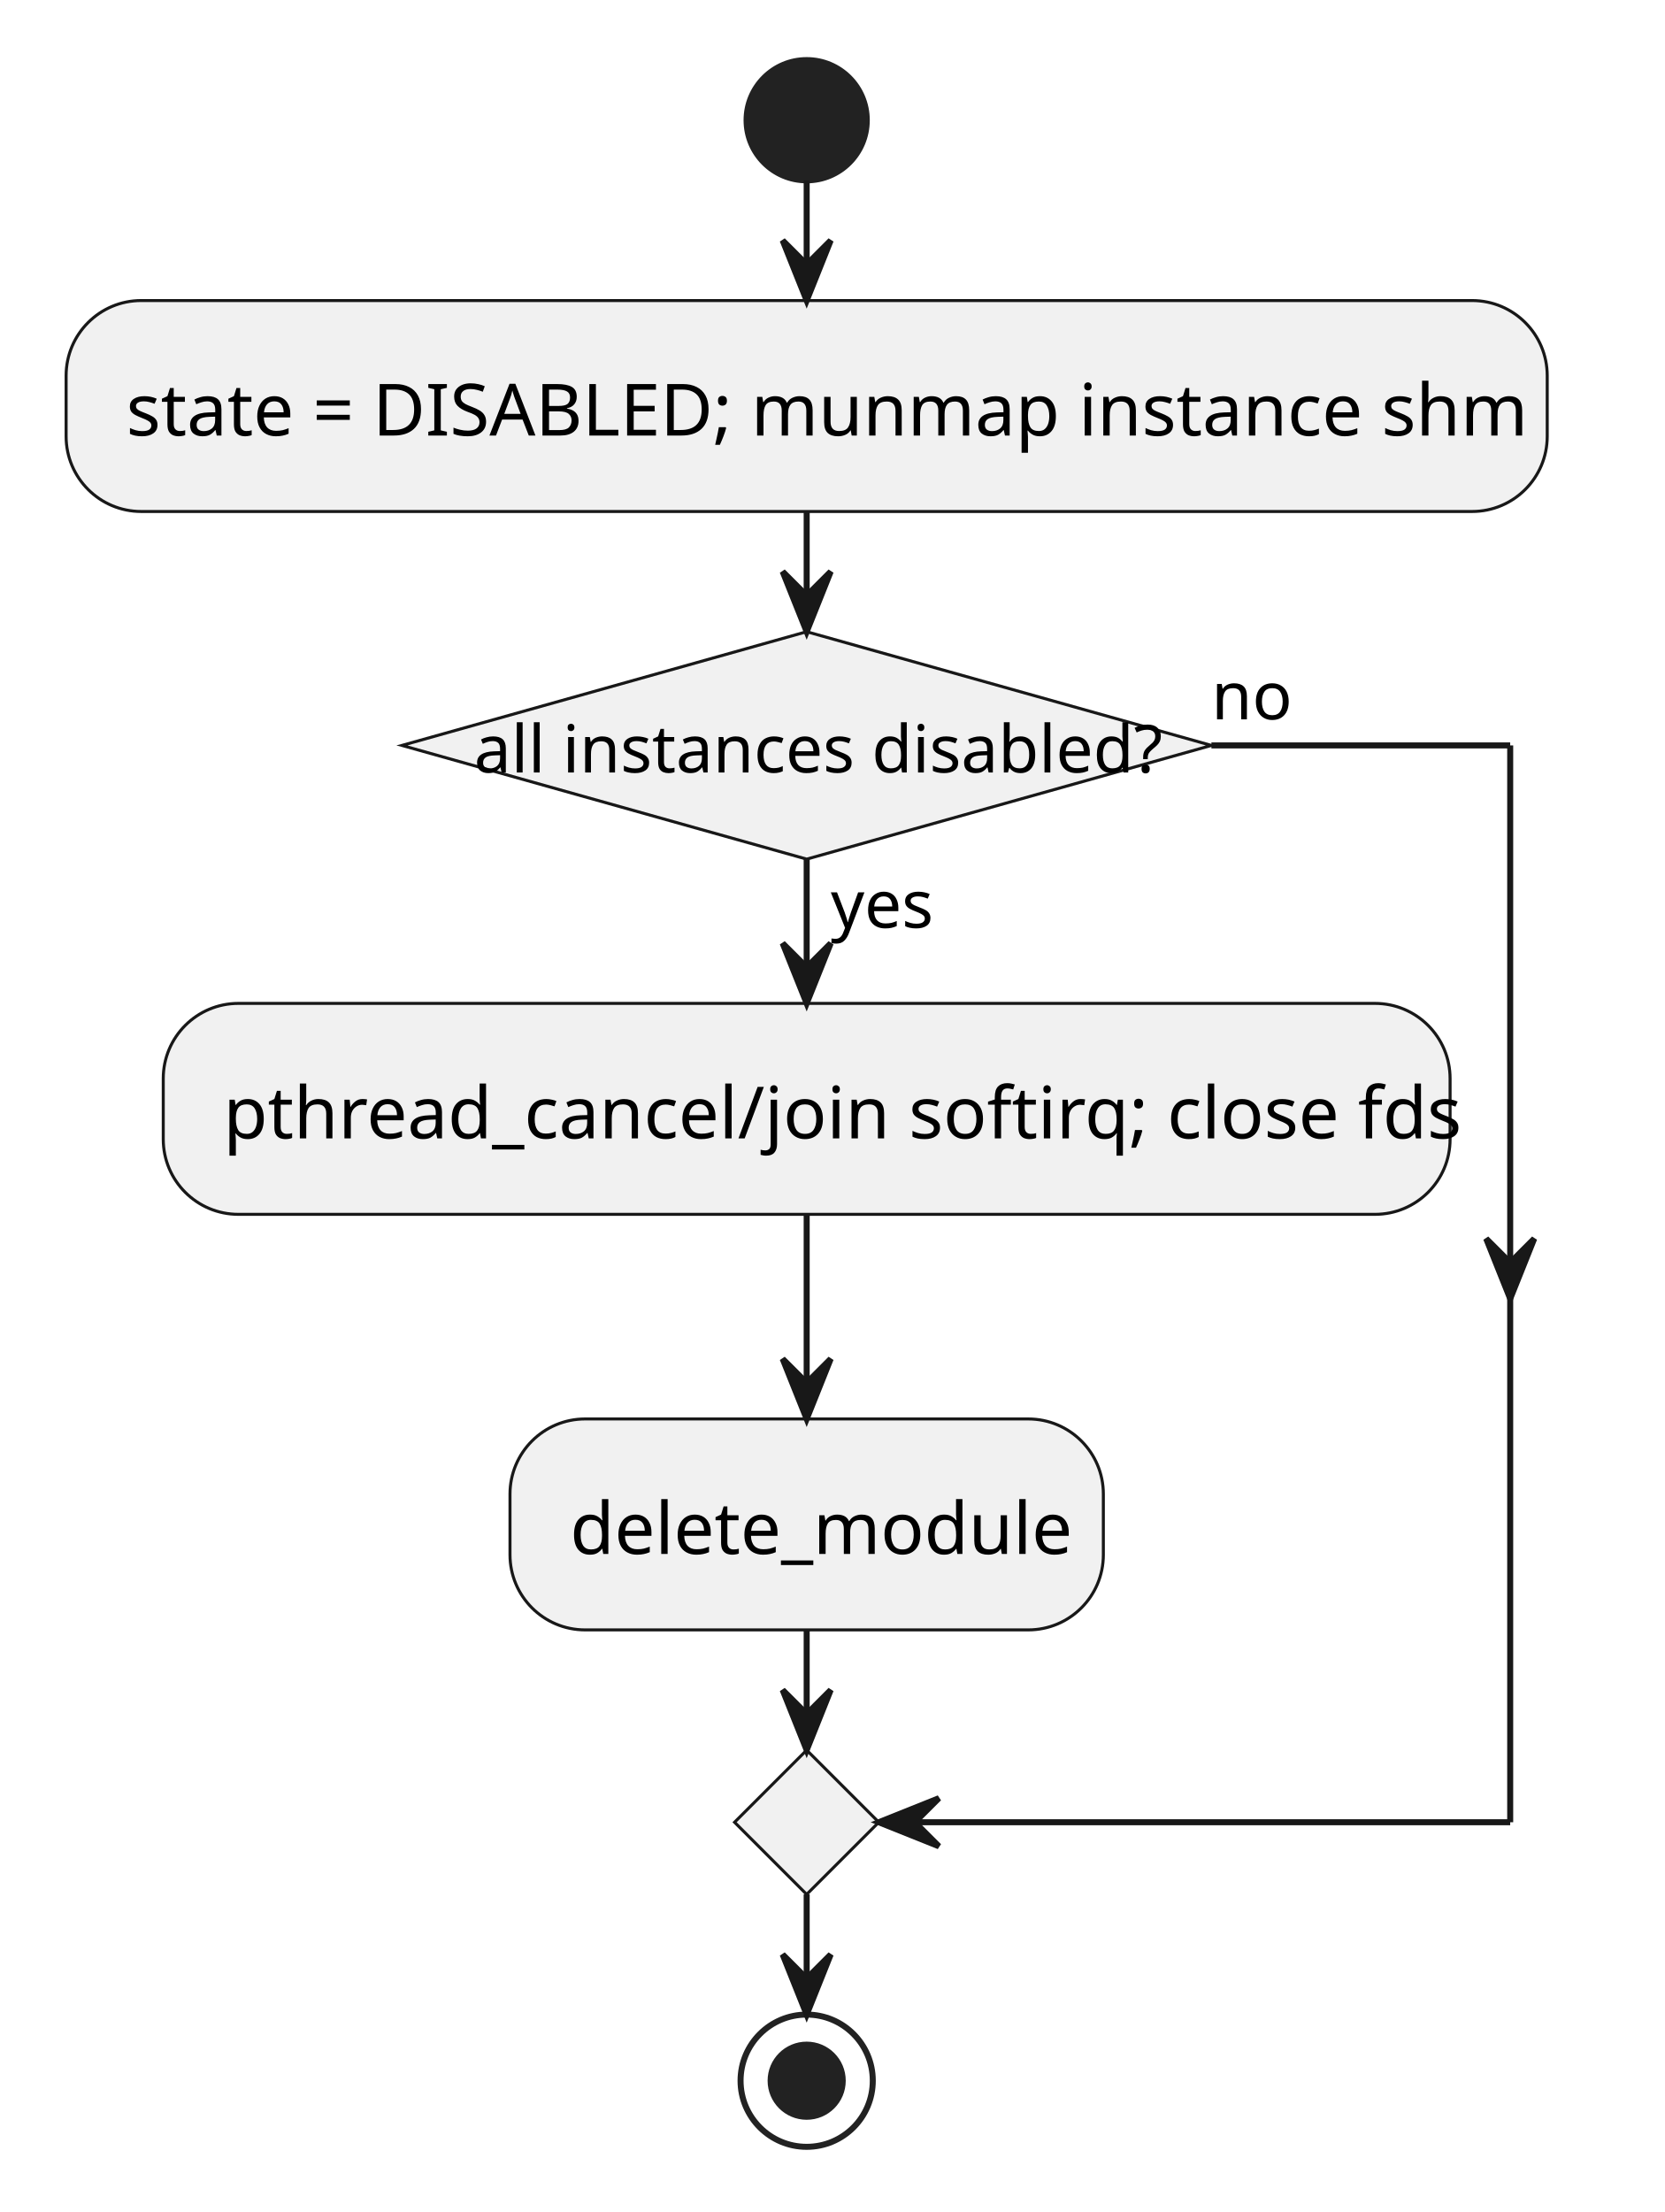
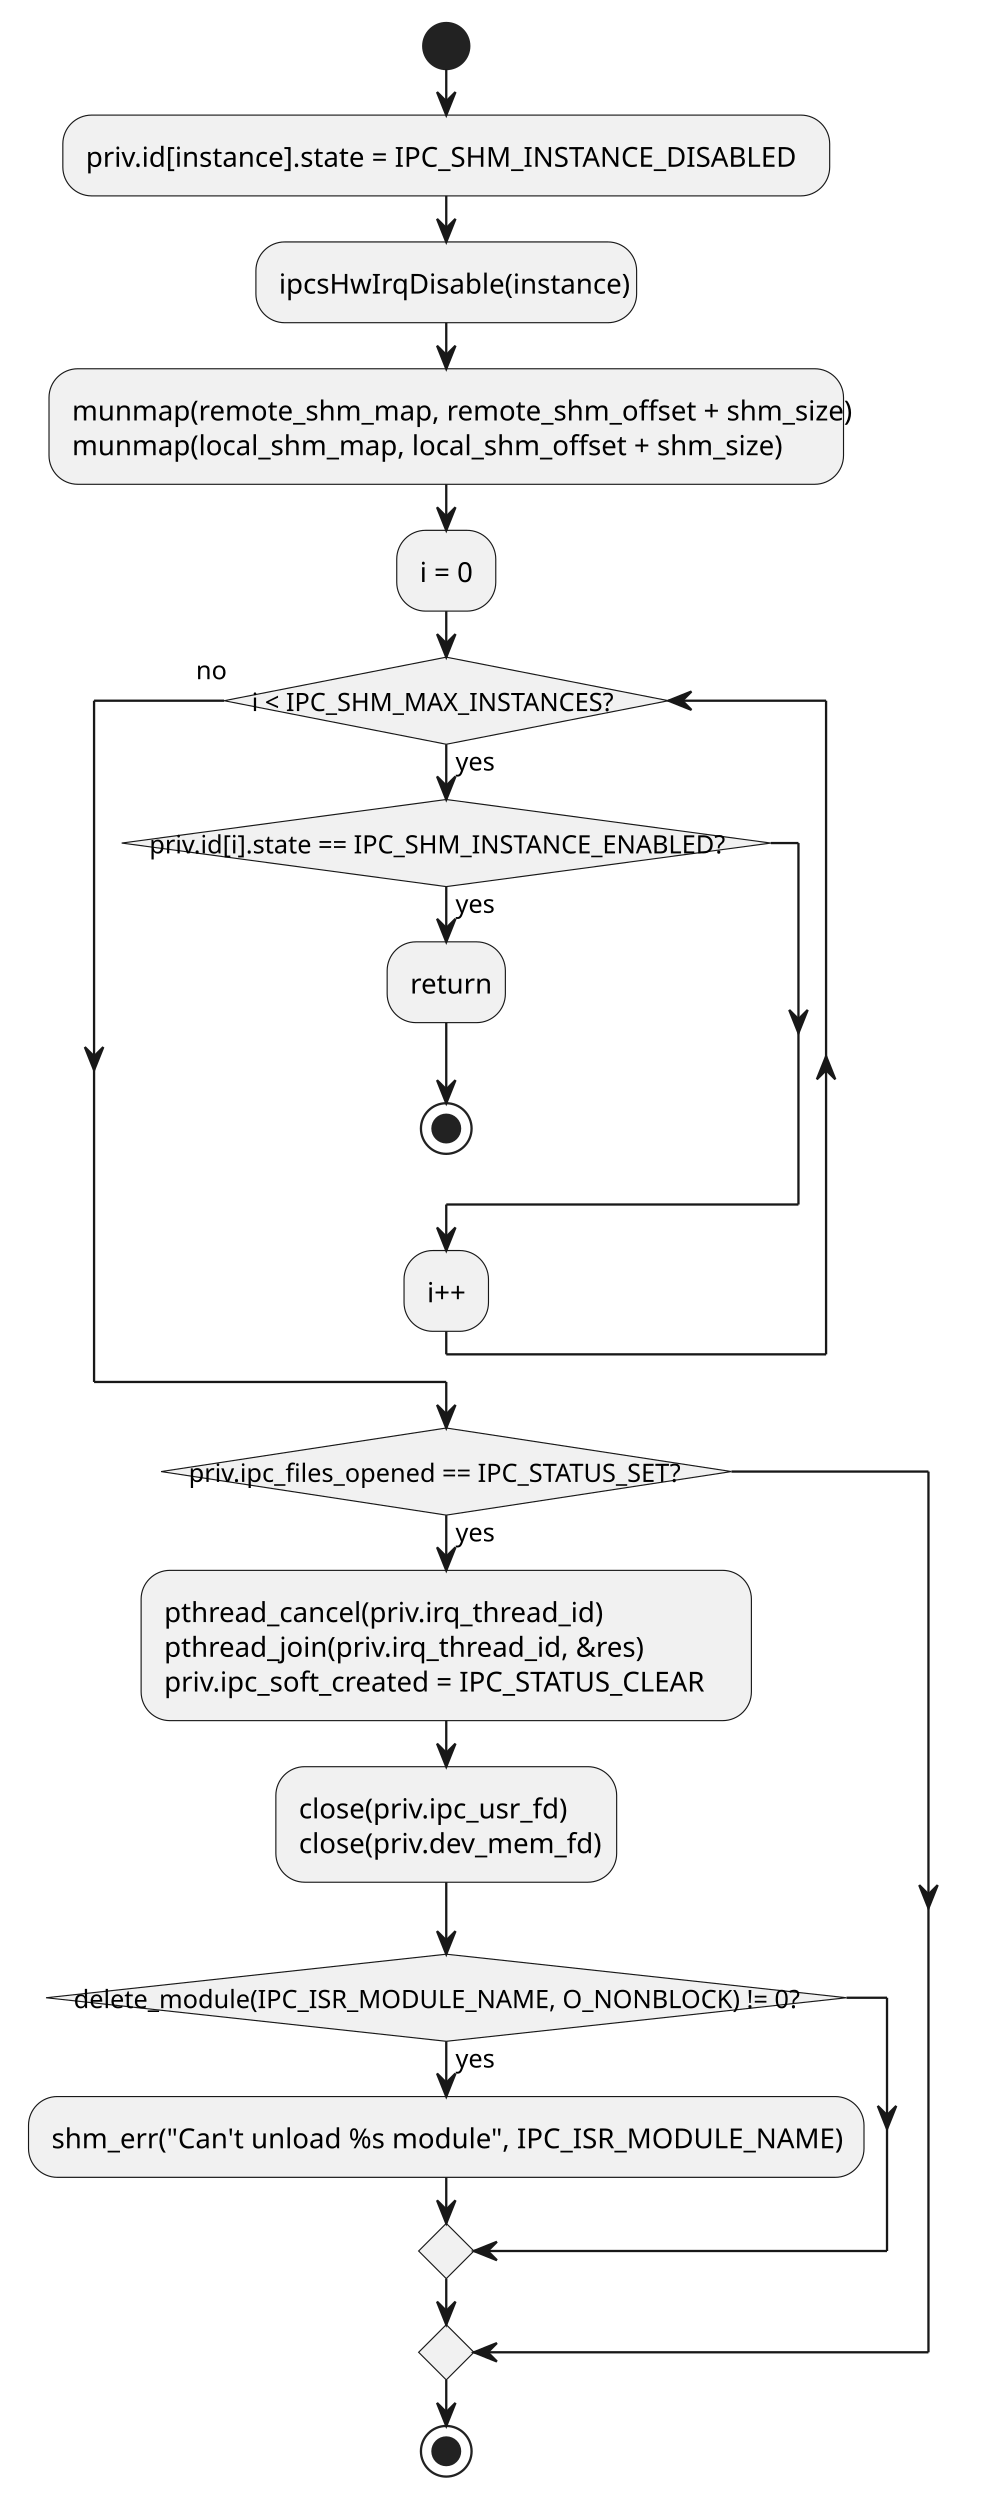
- <svg xmlns="http://www.w3.org/2000/svg" contentStyleType="text/css" data-diagram-type="ACTIVITY" height="368px" preserveAspectRatio="none" style="width:277px;height:368px;background:#FFFFFF;" version="1.1" viewBox="0 0 277 368" width="277px" zoomAndPan="magnify">
+ <svg xmlns="http://www.w3.org/2000/svg" contentStyleType="text/css" data-diagram-type="ACTIVITY" height="1086px" preserveAspectRatio="none" style="width:429px;height:1086px;background:#FFFFFF;" version="1.1" viewBox="0 0 429 1086" width="429px" zoomAndPan="magnify">
  <defs />
  <g>
-     <ellipse cx="134.218" cy="20" fill="#222222" rx="10" ry="10" style="stroke:#222222;stroke-width:1;" />
-     <rect fill="#F1F1F1" height="35.094" rx="12.5" ry="12.5" style="stroke:#181818;stroke-width:0.5;" width="246.435" x="11" y="50" />
-     <text fill="#000000" font-family="sans-serif" font-size="12" lengthAdjust="spacing" textLength="226.435" x="21" y="72.457">state = DISABLED; munmap instance shm</text>
-     <rect fill="#F1F1F1" height="35.094" rx="12.5" ry="12.5" style="stroke:#181818;stroke-width:0.5;" width="214.109" x="27.163" y="166.93" />
-     <text fill="#000000" font-family="sans-serif" font-size="12" lengthAdjust="spacing" textLength="194.109" x="37.163" y="189.387">pthread_cancel/join softirq; close fds</text>
-     <rect fill="#F1F1F1" height="35.094" rx="12.5" ry="12.5" style="stroke:#181818;stroke-width:0.5;" width="98.727" x="84.855" y="236.065" />
-     <text fill="#000000" font-family="sans-serif" font-size="12" lengthAdjust="spacing" textLength="78.727" x="94.855" y="258.522">delete_module</text>
-     <polygon fill="#F1F1F1" points="134.218,105.094,201.559,124.012,134.218,142.93,66.877,124.012" style="stroke:#181818;stroke-width:0.5;" />
-     <text fill="#000000" font-family="sans-serif" font-size="11" lengthAdjust="spacing" textLength="17.118" x="138.218" y="154.349">yes</text>
-     <text fill="#000000" font-family="sans-serif" font-size="11" lengthAdjust="spacing" textLength="110.682" x="78.877" y="128.513">all instances disabled?</text>
-     <text fill="#000000" font-family="sans-serif" font-size="11" lengthAdjust="spacing" textLength="12.235" x="201.559" y="119.677">no</text>
-     <polygon fill="#F1F1F1" points="134.218,291.158,146.218,303.158,134.218,315.158,122.218,303.158,134.218,291.158" style="stroke:#181818;stroke-width:0.5;" />
-     <ellipse cx="134.218" cy="346.158" fill="none" rx="11" ry="11" style="stroke:#222222;stroke-width:1;" />
-     <ellipse cx="134.218" cy="346.158" fill="#222222" rx="6" ry="6" style="stroke:#222222;stroke-width:1;" />
-     <line style="stroke:#181818;stroke-width:1;" x1="134.218" x2="134.218" y1="30" y2="50" />
-     <polygon fill="#181818" points="130.218,40,134.218,50,138.218,40,134.218,44" style="stroke:#181818;stroke-width:1;" />
-     <line style="stroke:#181818;stroke-width:1;" x1="134.218" x2="134.218" y1="202.023" y2="236.065" />
-     <polygon fill="#181818" points="130.218,226.065,134.218,236.065,138.218,226.065,134.218,230.065" style="stroke:#181818;stroke-width:1;" />
-     <line style="stroke:#181818;stroke-width:1;" x1="134.218" x2="134.218" y1="142.93" y2="166.93" />
-     <polygon fill="#181818" points="130.218,156.93,134.218,166.93,138.218,156.93,134.218,160.93" style="stroke:#181818;stroke-width:1;" />
-     <line style="stroke:#181818;stroke-width:1;" x1="201.559" x2="251.273" y1="124.012" y2="124.012" />
-     <polygon fill="#181818" points="247.273,206.065,251.273,216.065,255.273,206.065,251.273,210.065" style="stroke:#181818;stroke-width:1;" />
-     <line style="stroke:#181818;stroke-width:1;" x1="251.273" x2="251.273" y1="124.012" y2="303.158" />
-     <line style="stroke:#181818;stroke-width:1;" x1="251.273" x2="146.218" y1="303.158" y2="303.158" />
-     <polygon fill="#181818" points="156.218,299.158,146.218,303.158,156.218,307.158,152.218,303.158" style="stroke:#181818;stroke-width:1;" />
-     <line style="stroke:#181818;stroke-width:1;" x1="134.218" x2="134.218" y1="271.158" y2="291.158" />
-     <polygon fill="#181818" points="130.218,281.158,134.218,291.158,138.218,281.158,134.218,285.158" style="stroke:#181818;stroke-width:1;" />
-     <line style="stroke:#181818;stroke-width:1;" x1="134.218" x2="134.218" y1="85.094" y2="105.094" />
-     <polygon fill="#181818" points="130.218,95.094,134.218,105.094,138.218,95.094,134.218,99.094" style="stroke:#181818;stroke-width:1;" />
-     <line style="stroke:#181818;stroke-width:1;" x1="134.218" x2="134.218" y1="315.158" y2="335.158" />
-     <polygon fill="#181818" points="130.218,325.158,134.218,335.158,138.218,325.158,134.218,329.158" style="stroke:#181818;stroke-width:1;" />
+     <ellipse cx="193.855" cy="20" fill="#222222" rx="10" ry="10" style="stroke:#222222;stroke-width:1;" />
+     <rect fill="#F1F1F1" height="35.094" rx="12.5" ry="12.5" style="stroke:#181818;stroke-width:0.5;" width="333.119" x="27.296" y="50" />
+     <text fill="#000000" font-family="sans-serif" font-size="12" lengthAdjust="spacing" textLength="313.119" x="37.296" y="72.457">priv.id[instance].state = IPC_SHM_INSTANCE_DISABLED</text>
+     <rect fill="#F1F1F1" height="35.094" rx="12.5" ry="12.5" style="stroke:#181818;stroke-width:0.5;" width="165.383" x="111.164" y="105.094" />
+     <text fill="#000000" font-family="sans-serif" font-size="12" lengthAdjust="spacing" textLength="145.383" x="121.164" y="127.551">ipcsHwIrqDisable(instance)</text>
+     <rect fill="#F1F1F1" height="50.188" rx="12.5" ry="12.5" style="stroke:#181818;stroke-width:0.5;" width="345.131" x="21.29" y="160.188" />
+     <text fill="#000000" font-family="sans-serif" font-size="12" lengthAdjust="spacing" textLength="325.131" x="31.29" y="182.644">munmap(remote_shm_map, remote_shm_offset + shm_size)</text>
+     <text fill="#000000" font-family="sans-serif" font-size="12" lengthAdjust="spacing" textLength="299.795" x="31.29" y="197.738">munmap(local_shm_map, local_shm_offset + shm_size)</text>
+     <rect fill="#F1F1F1" height="35.094" rx="12.5" ry="12.5" style="stroke:#181818;stroke-width:0.5;" width="43.016" x="172.347" y="230.375" />
+     <text fill="#000000" font-family="sans-serif" font-size="12" lengthAdjust="spacing" textLength="23.016" x="182.347" y="252.832">i = 0</text>
+     <rect fill="#F1F1F1" height="35.094" rx="12.5" ry="12.5" style="stroke:#181818;stroke-width:0.5;" width="51.348" x="168.181" y="409.141" />
+     <text fill="#000000" font-family="sans-serif" font-size="12" lengthAdjust="spacing" textLength="31.348" x="178.181" y="431.598">return</text>
+     <ellipse cx="193.855" cy="490.234" fill="none" rx="11" ry="11" style="stroke:#222222;stroke-width:1;" />
+     <ellipse cx="193.855" cy="490.234" fill="#222222" rx="6" ry="6" style="stroke:#222222;stroke-width:1;" />
+     <polygon fill="#F1F1F1" points="193.855,347.305,334.847,366.223,193.855,385.141,52.863,366.223" style="stroke:#181818;stroke-width:0.5;" />
+     <text fill="#000000" font-family="sans-serif" font-size="11" lengthAdjust="spacing" textLength="17.118" x="197.855" y="396.56">yes</text>
+     <text fill="#000000" font-family="sans-serif" font-size="11" lengthAdjust="spacing" textLength="257.984" x="64.863" y="370.724">priv.id[i].state == IPC_SHM_INSTANCE_ENABLED?</text>
+     <rect fill="#F1F1F1" height="35.094" rx="12.5" ry="12.5" style="stroke:#181818;stroke-width:0.5;" width="36.682" x="175.514" y="543.234" />
+     <text fill="#000000" font-family="sans-serif" font-size="12" lengthAdjust="spacing" textLength="16.682" x="185.514" y="565.691">i++</text>
+     <polygon fill="#F1F1F1" points="193.855,285.469,290.367,304.387,193.855,323.305,97.344,304.387" style="stroke:#181818;stroke-width:0.5;" />
+     <text fill="#000000" font-family="sans-serif" font-size="11" lengthAdjust="spacing" textLength="17.118" x="197.855" y="334.724">yes</text>
+     <text fill="#000000" font-family="sans-serif" font-size="11" lengthAdjust="spacing" textLength="169.023" x="109.344" y="308.888">i &lt; IPC_SHM_MAX_INSTANCES?</text>
+     <text fill="#000000" font-family="sans-serif" font-size="11" lengthAdjust="spacing" textLength="12.235" x="85.108" y="295.052">no</text>
+     <rect fill="#F1F1F1" height="65.281" rx="12.5" ry="12.5" style="stroke:#181818;stroke-width:0.5;" width="265.103" x="61.303" y="682.164" />
+     <text fill="#000000" font-family="sans-serif" font-size="12" lengthAdjust="spacing" textLength="182.772" x="71.303" y="704.621">pthread_cancel(priv.irq_thread_id)</text>
+     <text fill="#000000" font-family="sans-serif" font-size="12" lengthAdjust="spacing" textLength="198.106" x="71.303" y="719.715">pthread_join(priv.irq_thread_id, &amp;res)</text>
+     <text fill="#000000" font-family="sans-serif" font-size="12" lengthAdjust="spacing" textLength="245.103" x="71.303" y="734.809">priv.ipc_soft_created = IPC_STATUS_CLEAR</text>
+     <rect fill="#F1F1F1" height="50.188" rx="12.5" ry="12.5" style="stroke:#181818;stroke-width:0.5;" width="148.045" x="119.833" y="767.445" />
+     <text fill="#000000" font-family="sans-serif" font-size="12" lengthAdjust="spacing" textLength="114.041" x="129.833" y="789.902">close(priv.ipc_usr_fd)</text>
+     <text fill="#000000" font-family="sans-serif" font-size="12" lengthAdjust="spacing" textLength="128.045" x="129.833" y="804.996">close(priv.dev_mem_fd)</text>
+     <rect fill="#F1F1F1" height="35.094" rx="12.5" ry="12.5" style="stroke:#181818;stroke-width:0.5;" width="362.932" x="12.389" y="910.74" />
+     <text fill="#000000" font-family="sans-serif" font-size="12" lengthAdjust="spacing" textLength="342.932" x="22.389" y="933.197">shm_err("Can't unload %s module", IPC_ISR_MODULE_NAME)</text>
+     <polygon fill="#F1F1F1" points="193.855,848.904,367.71,867.822,193.855,886.74,20,867.822" style="stroke:#181818;stroke-width:0.5;" />
+     <text fill="#000000" font-family="sans-serif" font-size="11" lengthAdjust="spacing" textLength="17.118" x="197.855" y="898.159">yes</text>
+     <text fill="#000000" font-family="sans-serif" font-size="11" lengthAdjust="spacing" textLength="323.71" x="32" y="872.323">delete_module(IPC_ISR_MODULE_NAME, O_NONBLOCK) != 0?</text>
+     <polygon fill="#F1F1F1" points="193.855,965.834,205.855,977.834,193.855,989.834,181.855,977.834,193.855,965.834" style="stroke:#181818;stroke-width:0.5;" />
+     <polygon fill="#F1F1F1" points="193.855,620.328,317.746,639.246,193.855,658.164,69.965,639.246" style="stroke:#181818;stroke-width:0.5;" />
+     <text fill="#000000" font-family="sans-serif" font-size="11" lengthAdjust="spacing" textLength="17.118" x="197.855" y="669.583">yes</text>
+     <text fill="#000000" font-family="sans-serif" font-size="11" lengthAdjust="spacing" textLength="223.781" x="81.965" y="643.747">priv.ipc_files_opened == IPC_STATUS_SET?</text>
+     <polygon fill="#F1F1F1" points="193.855,1009.834,205.855,1021.834,193.855,1033.834,181.855,1021.834,193.855,1009.834" style="stroke:#181818;stroke-width:0.5;" />
+     <ellipse cx="193.855" cy="1064.834" fill="none" rx="11" ry="11" style="stroke:#222222;stroke-width:1;" />
+     <ellipse cx="193.855" cy="1064.834" fill="#222222" rx="6" ry="6" style="stroke:#222222;stroke-width:1;" />
+     <line style="stroke:#181818;stroke-width:1;" x1="193.855" x2="193.855" y1="30" y2="50" />
+     <polygon fill="#181818" points="189.855,40,193.855,50,197.855,40,193.855,44" style="stroke:#181818;stroke-width:1;" />
+     <line style="stroke:#181818;stroke-width:1;" x1="193.855" x2="193.855" y1="85.094" y2="105.094" />
+     <polygon fill="#181818" points="189.855,95.094,193.855,105.094,197.855,95.094,193.855,99.094" style="stroke:#181818;stroke-width:1;" />
+     <line style="stroke:#181818;stroke-width:1;" x1="193.855" x2="193.855" y1="140.188" y2="160.188" />
+     <polygon fill="#181818" points="189.855,150.188,193.855,160.188,197.855,150.188,193.855,154.188" style="stroke:#181818;stroke-width:1;" />
+     <line style="stroke:#181818;stroke-width:1;" x1="193.855" x2="193.855" y1="210.375" y2="230.375" />
+     <polygon fill="#181818" points="189.855,220.375,193.855,230.375,197.855,220.375,193.855,224.375" style="stroke:#181818;stroke-width:1;" />
+     <line style="stroke:#181818;stroke-width:1;" x1="193.855" x2="193.855" y1="444.234" y2="479.234" />
+     <polygon fill="#181818" points="189.855,469.234,193.855,479.234,197.855,469.234,193.855,473.234" style="stroke:#181818;stroke-width:1;" />
+     <line style="stroke:#181818;stroke-width:1;" x1="193.855" x2="193.855" y1="385.141" y2="409.141" />
+     <polygon fill="#181818" points="189.855,399.141,193.855,409.141,197.855,399.141,193.855,403.141" style="stroke:#181818;stroke-width:1;" />
+     <line style="stroke:#181818;stroke-width:1;" x1="334.847" x2="346.847" y1="366.223" y2="366.223" />
+     <polygon fill="#181818" points="342.847,438.728,346.847,448.728,350.847,438.728,346.847,442.728" style="stroke:#181818;stroke-width:1;" />
+     <line style="stroke:#181818;stroke-width:1;" x1="346.847" x2="346.847" y1="366.223" y2="523.234" />
+     <line style="stroke:#181818;stroke-width:1;" x1="346.847" x2="193.855" y1="523.234" y2="523.234" />
+     <line style="stroke:#181818;stroke-width:1;" x1="193.855" x2="193.855" y1="523.234" y2="543.234" />
+     <polygon fill="#181818" points="189.855,533.234,193.855,543.234,197.855,533.234,193.855,537.234" style="stroke:#181818;stroke-width:1;" />
+     <line style="stroke:#181818;stroke-width:1;" x1="193.855" x2="193.855" y1="323.305" y2="347.305" />
+     <polygon fill="#181818" points="189.855,337.305,193.855,347.305,197.855,337.305,193.855,341.305" style="stroke:#181818;stroke-width:1;" />
+     <line style="stroke:#181818;stroke-width:1;" x1="193.855" x2="193.855" y1="578.328" y2="588.328" />
+     <line style="stroke:#181818;stroke-width:1;" x1="193.855" x2="358.847" y1="588.328" y2="588.328" />
+     <polygon fill="#181818" points="354.847,468.857,358.847,458.857,362.847,468.857,358.847,464.857" style="stroke:#181818;stroke-width:1;" />
+     <line style="stroke:#181818;stroke-width:1;" x1="358.847" x2="358.847" y1="304.387" y2="588.328" />
+     <line style="stroke:#181818;stroke-width:1;" x1="358.847" x2="290.367" y1="304.387" y2="304.387" />
+     <polygon fill="#181818" points="300.367,300.387,290.367,304.387,300.367,308.387,296.367,304.387" style="stroke:#181818;stroke-width:1;" />
+     <line style="stroke:#181818;stroke-width:1;" x1="97.344" x2="40.863" y1="304.387" y2="304.387" />
+     <polygon fill="#181818" points="36.863,454.857,40.863,464.857,44.863,454.857,40.863,458.857" style="stroke:#181818;stroke-width:1;" />
+     <line style="stroke:#181818;stroke-width:1;" x1="40.863" x2="40.863" y1="304.387" y2="600.328" />
+     <line style="stroke:#181818;stroke-width:1;" x1="40.863" x2="193.855" y1="600.328" y2="600.328" />
+     <line style="stroke:#181818;stroke-width:1;" x1="193.855" x2="193.855" y1="600.328" y2="620.328" />
+     <polygon fill="#181818" points="189.855,610.328,193.855,620.328,197.855,610.328,193.855,614.328" style="stroke:#181818;stroke-width:1;" />
+     <line style="stroke:#181818;stroke-width:1;" x1="193.855" x2="193.855" y1="265.469" y2="285.469" />
+     <polygon fill="#181818" points="189.855,275.469,193.855,285.469,197.855,275.469,193.855,279.469" style="stroke:#181818;stroke-width:1;" />
+     <line style="stroke:#181818;stroke-width:1;" x1="193.855" x2="193.855" y1="747.445" y2="767.445" />
+     <polygon fill="#181818" points="189.855,757.445,193.855,767.445,197.855,757.445,193.855,761.445" style="stroke:#181818;stroke-width:1;" />
+     <line style="stroke:#181818;stroke-width:1;" x1="193.855" x2="193.855" y1="886.74" y2="910.74" />
+     <polygon fill="#181818" points="189.855,900.74,193.855,910.74,197.855,900.74,193.855,904.74" style="stroke:#181818;stroke-width:1;" />
+     <line style="stroke:#181818;stroke-width:1;" x1="367.71" x2="385.321" y1="867.822" y2="867.822" />
+     <polygon fill="#181818" points="381.321,914.828,385.321,924.828,389.321,914.828,385.321,918.828" style="stroke:#181818;stroke-width:1;" />
+     <line style="stroke:#181818;stroke-width:1;" x1="385.321" x2="385.321" y1="867.822" y2="977.834" />
+     <line style="stroke:#181818;stroke-width:1;" x1="385.321" x2="205.855" y1="977.834" y2="977.834" />
+     <polygon fill="#181818" points="215.855,973.834,205.855,977.834,215.855,981.834,211.855,977.834" style="stroke:#181818;stroke-width:1;" />
+     <line style="stroke:#181818;stroke-width:1;" x1="193.855" x2="193.855" y1="945.834" y2="965.834" />
+     <polygon fill="#181818" points="189.855,955.834,193.855,965.834,197.855,955.834,193.855,959.834" style="stroke:#181818;stroke-width:1;" />
+     <line style="stroke:#181818;stroke-width:1;" x1="193.855" x2="193.855" y1="817.633" y2="848.904" />
+     <polygon fill="#181818" points="189.855,838.904,193.855,848.904,197.855,838.904,193.855,842.904" style="stroke:#181818;stroke-width:1;" />
+     <line style="stroke:#181818;stroke-width:1;" x1="193.855" x2="193.855" y1="658.164" y2="682.164" />
+     <polygon fill="#181818" points="189.855,672.164,193.855,682.164,197.855,672.164,193.855,676.164" style="stroke:#181818;stroke-width:1;" />
+     <line style="stroke:#181818;stroke-width:1;" x1="317.746" x2="403.321" y1="639.246" y2="639.246" />
+     <polygon fill="#181818" points="399.321,818.904,403.321,828.904,407.321,818.904,403.321,822.904" style="stroke:#181818;stroke-width:1;" />
+     <line style="stroke:#181818;stroke-width:1;" x1="403.321" x2="403.321" y1="639.246" y2="1021.834" />
+     <line style="stroke:#181818;stroke-width:1;" x1="403.321" x2="205.855" y1="1021.834" y2="1021.834" />
+     <polygon fill="#181818" points="215.855,1017.834,205.855,1021.834,215.855,1025.834,211.855,1021.834" style="stroke:#181818;stroke-width:1;" />
+     <line style="stroke:#181818;stroke-width:1;" x1="193.855" x2="193.855" y1="989.834" y2="1009.834" />
+     <polygon fill="#181818" points="189.855,999.834,193.855,1009.834,197.855,999.834,193.855,1003.834" style="stroke:#181818;stroke-width:1;" />
+     <line style="stroke:#181818;stroke-width:1;" x1="193.855" x2="193.855" y1="1033.834" y2="1053.834" />
+     <polygon fill="#181818" points="189.855,1043.834,193.855,1053.834,197.855,1043.834,193.855,1047.834" style="stroke:#181818;stroke-width:1;" />
  </g>
</svg>
